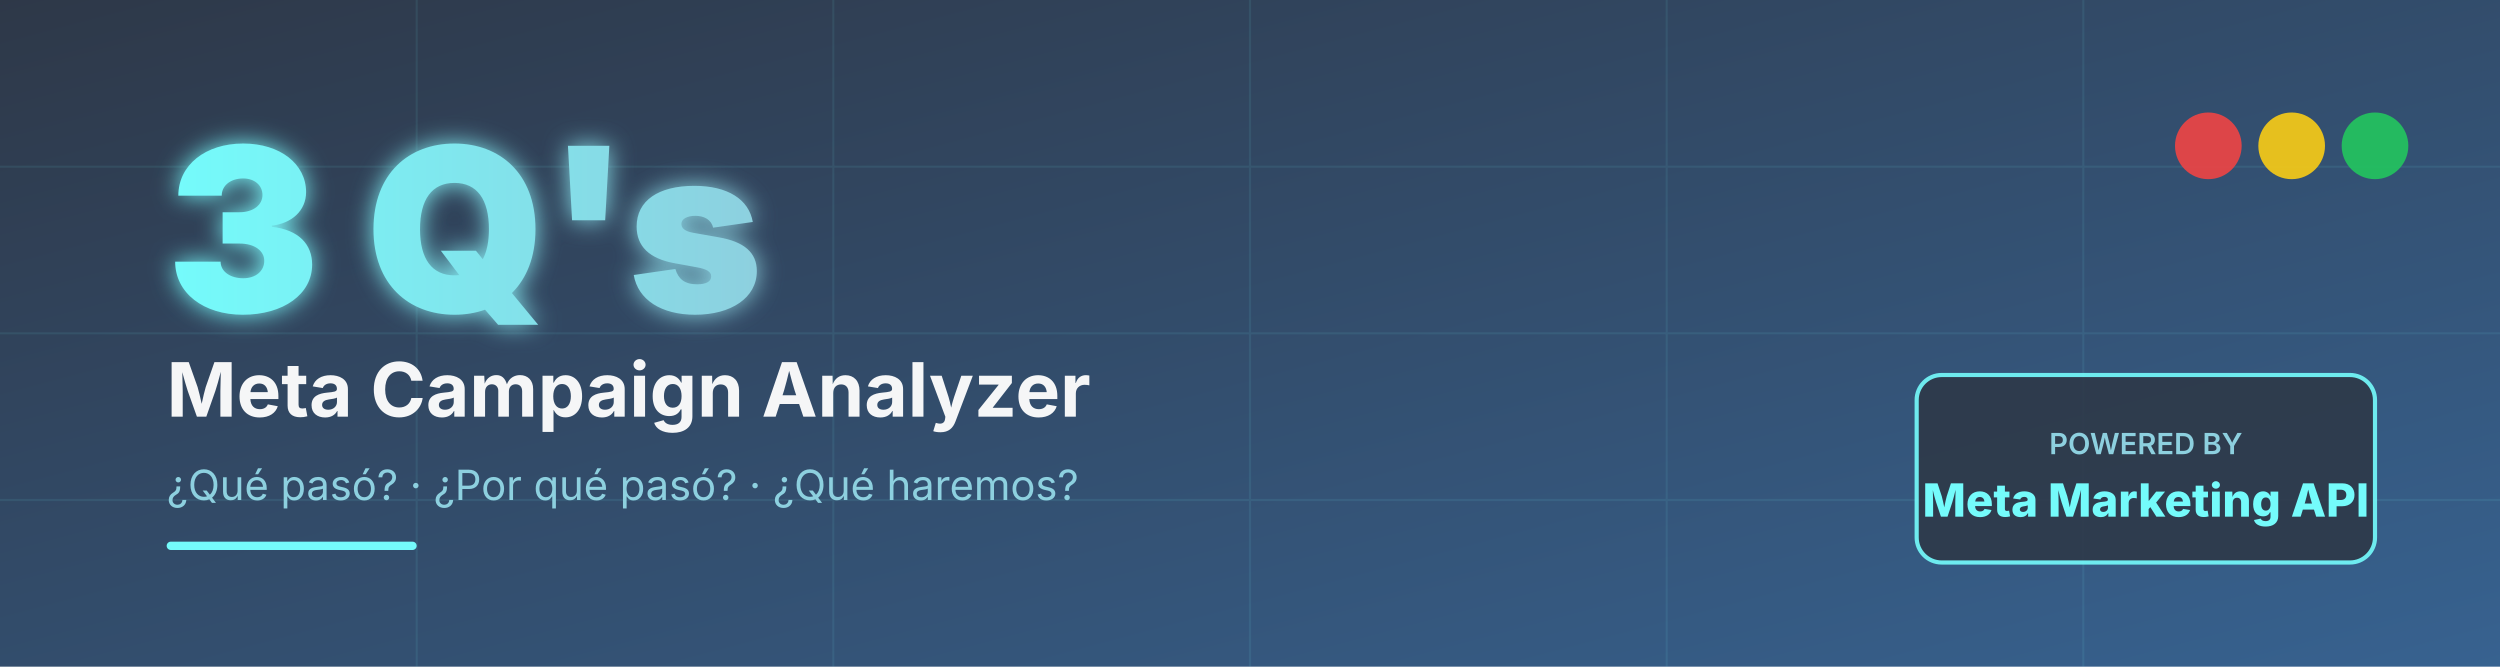
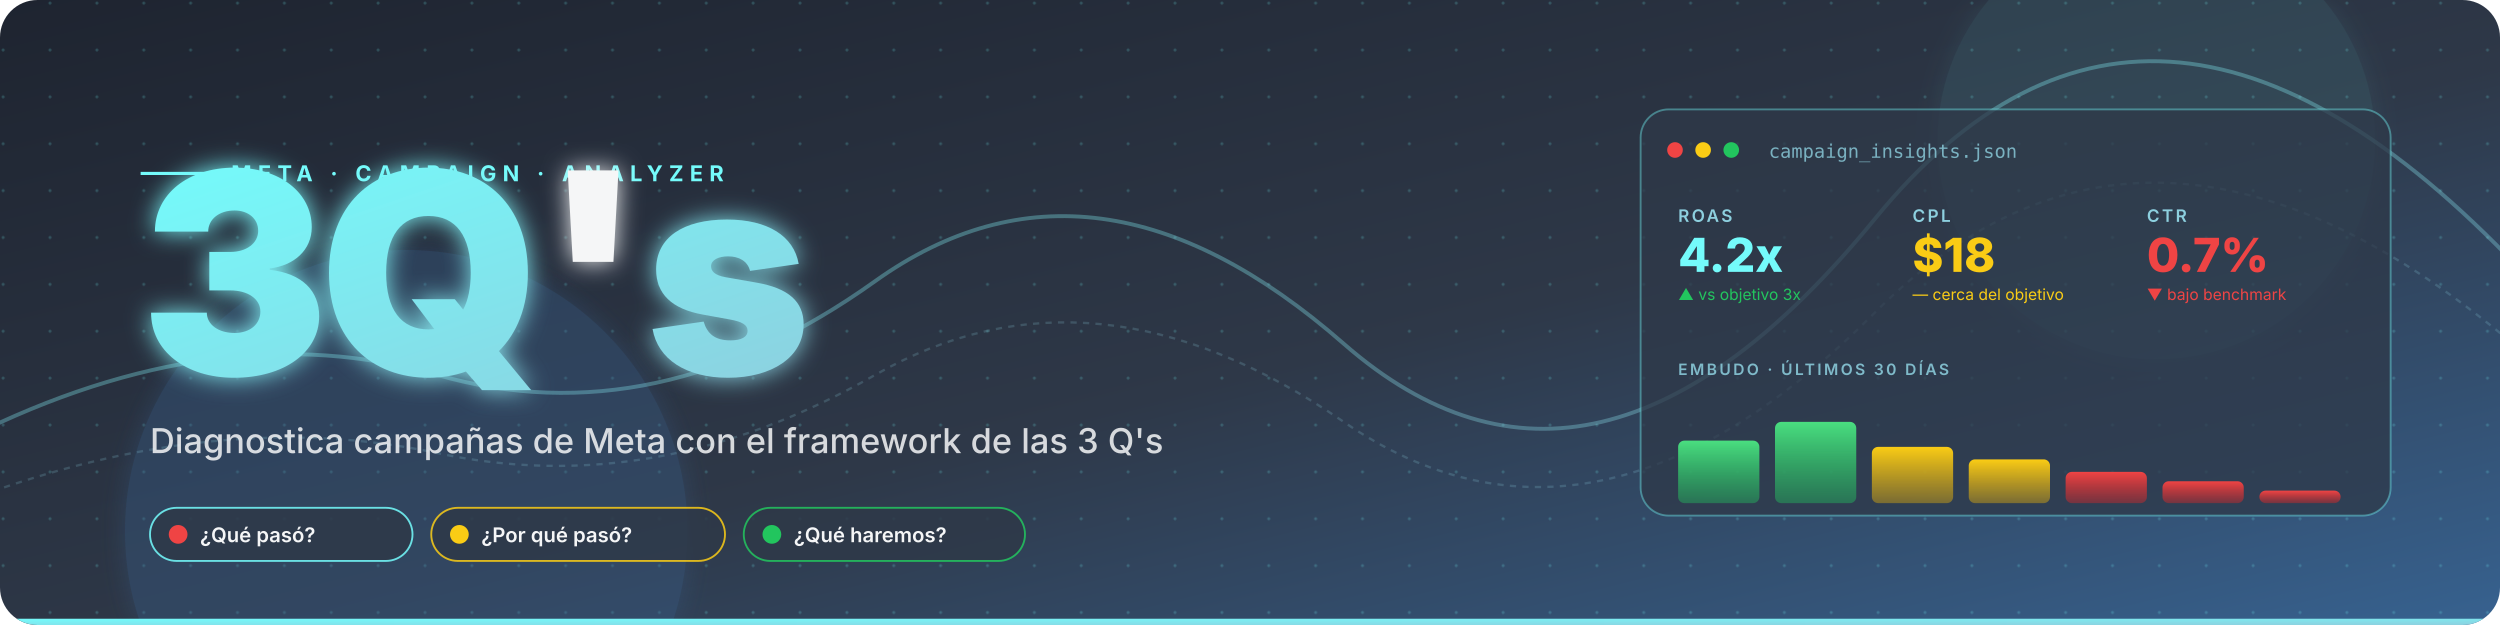
- <svg xmlns="http://www.w3.org/2000/svg" viewBox="0 0 1200 320" width="1200" height="320">
+ <svg xmlns="http://www.w3.org/2000/svg" viewBox="0 0 1600 400" width="1600" height="400">
  <defs>
-     <linearGradient id="bg" x1="0%" y1="0%" x2="100%" y2="100%">
-       <stop offset="0%" stop-color="#2e3848" />
+     <linearGradient id="bgGrad" x1="0%" y1="0%" x2="100%" y2="100%">
+       <stop offset="0%" stop-color="#1e2430" />
+       <stop offset="55%" stop-color="#2e3848" />
      <stop offset="100%" stop-color="#376290" />
    </linearGradient>
-     <linearGradient id="accent" x1="0%" y1="0%" x2="100%" y2="0%">
+     <linearGradient id="cyanGrad" x1="0%" y1="0%" x2="100%" y2="100%">
      <stop offset="0%" stop-color="#74fbfb" />
      <stop offset="100%" stop-color="#8dd0df" />
    </linearGradient>
-     <filter id="glow" x="-50%" y="-50%" width="200%" height="200%">
-       <feGaussianBlur stdDeviation="6" result="blur" />
+     <linearGradient id="barGreen" x1="0%" y1="100%" x2="0%" y2="0%">
+       <stop offset="0%" stop-color="#22c55e" stop-opacity="0.4" />
+       <stop offset="100%" stop-color="#4ade80" />
+     </linearGradient>
+     <linearGradient id="barYellow" x1="0%" y1="100%" x2="0%" y2="0%">
+       <stop offset="0%" stop-color="#eab308" stop-opacity="0.4" />
+       <stop offset="100%" stop-color="#facc15" />
+     </linearGradient>
+     <linearGradient id="barRed" x1="0%" y1="100%" x2="0%" y2="0%">
+       <stop offset="0%" stop-color="#dc2626" stop-opacity="0.4" />
+       <stop offset="100%" stop-color="#ef4444" />
+     </linearGradient>
+     <filter id="softGlow" x="-50%" y="-50%" width="200%" height="200%">
+       <feGaussianBlur stdDeviation="8" result="blur" />
      <feMerge>
        <feMergeNode in="blur" />
        <feMergeNode in="SourceGraphic" />
      </feMerge>
    </filter>
+     <pattern id="dots" x="0" y="0" width="30" height="30" patternUnits="userSpaceOnUse">
+       <circle cx="2" cy="2" r="1" fill="#74fbfb" opacity="0.18" />
+     </pattern>
+     <clipPath id="bannerClip">
+       <rect width="1600" height="400" rx="24" />
+     </clipPath>
  </defs>
-   <rect width="1200" height="320" fill="url(#bg)" />
-   <g opacity="0.08" stroke="#74fbfb" stroke-width="1">
-     <line x1="0" y1="80" x2="1200" y2="80" />
-     <line x1="0" y1="160" x2="1200" y2="160" />
-     <line x1="0" y1="240" x2="1200" y2="240" />
-     <line x1="200" y1="0" x2="200" y2="320" />
-     <line x1="400" y1="0" x2="400" y2="320" />
-     <line x1="600" y1="0" x2="600" y2="320" />
-     <line x1="800" y1="0" x2="800" y2="320" />
-     <line x1="1000" y1="0" x2="1000" y2="320" />
-   </g>
-   <circle cx="1060" cy="70" r="16" fill="#ef4444" opacity="0.9" />
-   <circle cx="1100" cy="70" r="16" fill="#facc15" opacity="0.9" />
-   <circle cx="1140" cy="70" r="16" fill="#22c55e" opacity="0.9" />
-   <text x="80" y="150" font-family="'Inter','Segoe UI','Helvetica Neue',sans-serif" font-size="110" font-weight="900" fill="url(#accent)" filter="url(#glow)">3 Q's</text>
-   <text x="80" y="200" font-family="'Inter','Segoe UI','Helvetica Neue',sans-serif" font-size="36" font-weight="700" fill="#F5F6F7">Meta Campaign Analyzer</text>
-   <text x="80" y="240" font-family="'Inter','Segoe UI','Helvetica Neue',sans-serif" font-size="20" font-weight="400" fill="#8dd0df">¿Qué pasó?  ·  ¿Por qué pasó?  ·  ¿Qué haremos?</text>
-   <rect x="80" y="260" width="120" height="4" rx="2" fill="#74fbfb" />
-   <g transform="translate(920, 180)">
-     <rect x="0" y="0" width="220" height="90" rx="12" fill="#2e3848" stroke="#74fbfb" stroke-width="2" opacity="0.9" />
-     <text x="110" y="38" text-anchor="middle" font-family="'Inter',sans-serif" font-size="14" font-weight="600" fill="#8dd0df">POWERED BY</text>
-     <text x="110" y="68" text-anchor="middle" font-family="'Inter',sans-serif" font-size="22" font-weight="800" fill="#74fbfb">Meta Marketing API</text>
+   <g clip-path="url(#bannerClip)">
+     <rect width="1600" height="400" fill="url(#bgGrad)" />
+     <rect width="1600" height="400" fill="url(#dots)" />
+     <circle cx="1380" cy="90" r="140" fill="#74fbfb" opacity="0.08" filter="url(#softGlow)" />
+     <circle cx="260" cy="340" r="180" fill="#376290" opacity="0.35" filter="url(#softGlow)" />
+     <path d="M -20,280 Q 140,200 280,240 T 560,180 T 860,220 T 1200,140 T 1620,180" stroke="url(#cyanGrad)" stroke-width="2.5" fill="none" opacity="0.35" />
+     <path d="M -20,320 Q 140,260 280,290 T 560,240 T 860,270 T 1200,200 T 1620,230" stroke="#8dd0df" stroke-width="1.5" fill="none" opacity="0.2" stroke-dasharray="4,4" />
+     <g transform="translate(90, 110)">
+       <g>
+         <rect x="0" y="0" width="44" height="2" fill="#74fbfb" />
+         <text x="58" y="6" font-family="'Inter','Segoe UI',sans-serif" font-size="14" font-weight="700" letter-spacing="4" fill="#74fbfb">
+           META · CAMPAIGN · ANALYZER
+         </text>
+       </g>
+       <text x="0" y="130" font-family="'Inter','Segoe UI',sans-serif" font-size="180" font-weight="900" fill="url(#cyanGrad)" filter="url(#softGlow)" letter-spacing="-6">
+         3Q<tspan fill="#F5F6F7">'</tspan>s
+       </text>
+       <text x="6" y="180" font-family="'Inter','Segoe UI',sans-serif" font-size="22" font-weight="500" fill="#F5F6F7" opacity="0.85">
+         Diagnostica campañas de Meta con el framework de las 3 Q's
+       </text>
+       <g transform="translate(6, 215)">
+         <g>
+           <rect x="0" y="0" width="168" height="34" rx="17" fill="#2e3848" stroke="#74fbfb" stroke-width="1.2" opacity="0.85" />
+           <circle cx="18" cy="17" r="6" fill="#ef4444" />
+           <text x="32" y="22" font-family="'Inter',sans-serif" font-size="13" font-weight="600" fill="#F5F6F7">¿Qué pasó?</text>
+         </g>
+         <g transform="translate(180, 0)">
+           <rect x="0" y="0" width="188" height="34" rx="17" fill="#2e3848" stroke="#facc15" stroke-width="1.2" opacity="0.85" />
+           <circle cx="18" cy="17" r="6" fill="#facc15" />
+           <text x="32" y="22" font-family="'Inter',sans-serif" font-size="13" font-weight="600" fill="#F5F6F7">¿Por qué pasó?</text>
+         </g>
+         <g transform="translate(380, 0)">
+           <rect x="0" y="0" width="180" height="34" rx="17" fill="#2e3848" stroke="#22c55e" stroke-width="1.2" opacity="0.85" />
+           <circle cx="18" cy="17" r="6" fill="#22c55e" />
+           <text x="32" y="22" font-family="'Inter',sans-serif" font-size="13" font-weight="600" fill="#F5F6F7">¿Qué haremos?</text>
+         </g>
+       </g>
+     </g>
+     <g transform="translate(1050, 70)">
+       <rect x="0" y="0" width="480" height="260" rx="18" fill="#2e3848" fill-opacity="0.75" stroke="#74fbfb" stroke-width="1.2" stroke-opacity="0.4" />
+       <circle cx="22" cy="26" r="5" fill="#ef4444" />
+       <circle cx="40" cy="26" r="5" fill="#facc15" />
+       <circle cx="58" cy="26" r="5" fill="#22c55e" />
+       <text x="82" y="31" font-family="'JetBrains Mono','Menlo',monospace" font-size="12" fill="#8dd0df" opacity="0.8">campaign_insights.json</text>
+       <g transform="translate(24, 58)">
+         <g>
+           <text x="0" y="14" font-family="'Inter',sans-serif" font-size="11" font-weight="600" fill="#8dd0df" letter-spacing="1.5">ROAS</text>
+           <text x="0" y="46" font-family="'Inter',sans-serif" font-size="30" font-weight="800" fill="#74fbfb">4.2x</text>
+           <text x="0" y="64" font-family="'Inter',sans-serif" font-size="10" fill="#22c55e">▲ vs objetivo 3x</text>
+         </g>
+         <g transform="translate(150, 0)">
+           <text x="0" y="14" font-family="'Inter',sans-serif" font-size="11" font-weight="600" fill="#8dd0df" letter-spacing="1.5">CPL</text>
+           <text x="0" y="46" font-family="'Inter',sans-serif" font-size="30" font-weight="800" fill="#facc15">$18</text>
+           <text x="0" y="64" font-family="'Inter',sans-serif" font-size="10" fill="#facc15">— cerca del objetivo</text>
+         </g>
+         <g transform="translate(300, 0)">
+           <text x="0" y="14" font-family="'Inter',sans-serif" font-size="11" font-weight="600" fill="#8dd0df" letter-spacing="1.5">CTR</text>
+           <text x="0" y="46" font-family="'Inter',sans-serif" font-size="30" font-weight="800" fill="#ef4444">0.7%</text>
+           <text x="0" y="64" font-family="'Inter',sans-serif" font-size="10" fill="#ef4444">▼ bajo benchmark</text>
+         </g>
+       </g>
+       <g transform="translate(24, 170)">
+         <text x="0" y="0" font-family="'Inter',sans-serif" font-size="10" font-weight="600" fill="#8dd0df" letter-spacing="1.5" opacity="0.85">EMBUDO · ÚLTIMOS 30 DÍAS</text>
+         <g transform="translate(0, 12)">
+           <rect x="0" y="30" width="52" height="40" rx="4" fill="url(#barGreen)" />
+           <rect x="62" y="18" width="52" height="52" rx="4" fill="url(#barGreen)" />
+           <rect x="124" y="34" width="52" height="36" rx="4" fill="url(#barYellow)" />
+           <rect x="186" y="42" width="52" height="28" rx="4" fill="url(#barYellow)" />
+           <rect x="248" y="50" width="52" height="20" rx="4" fill="url(#barRed)" />
+           <rect x="310" y="56" width="52" height="14" rx="4" fill="url(#barRed)" />
+           <rect x="372" y="62" width="52" height="8" rx="4" fill="url(#barRed)" />
+         </g>
+       </g>
+     </g>
+     <rect x="0" y="396" width="1600" height="4" fill="url(#cyanGrad)" />
  </g>
</svg>
